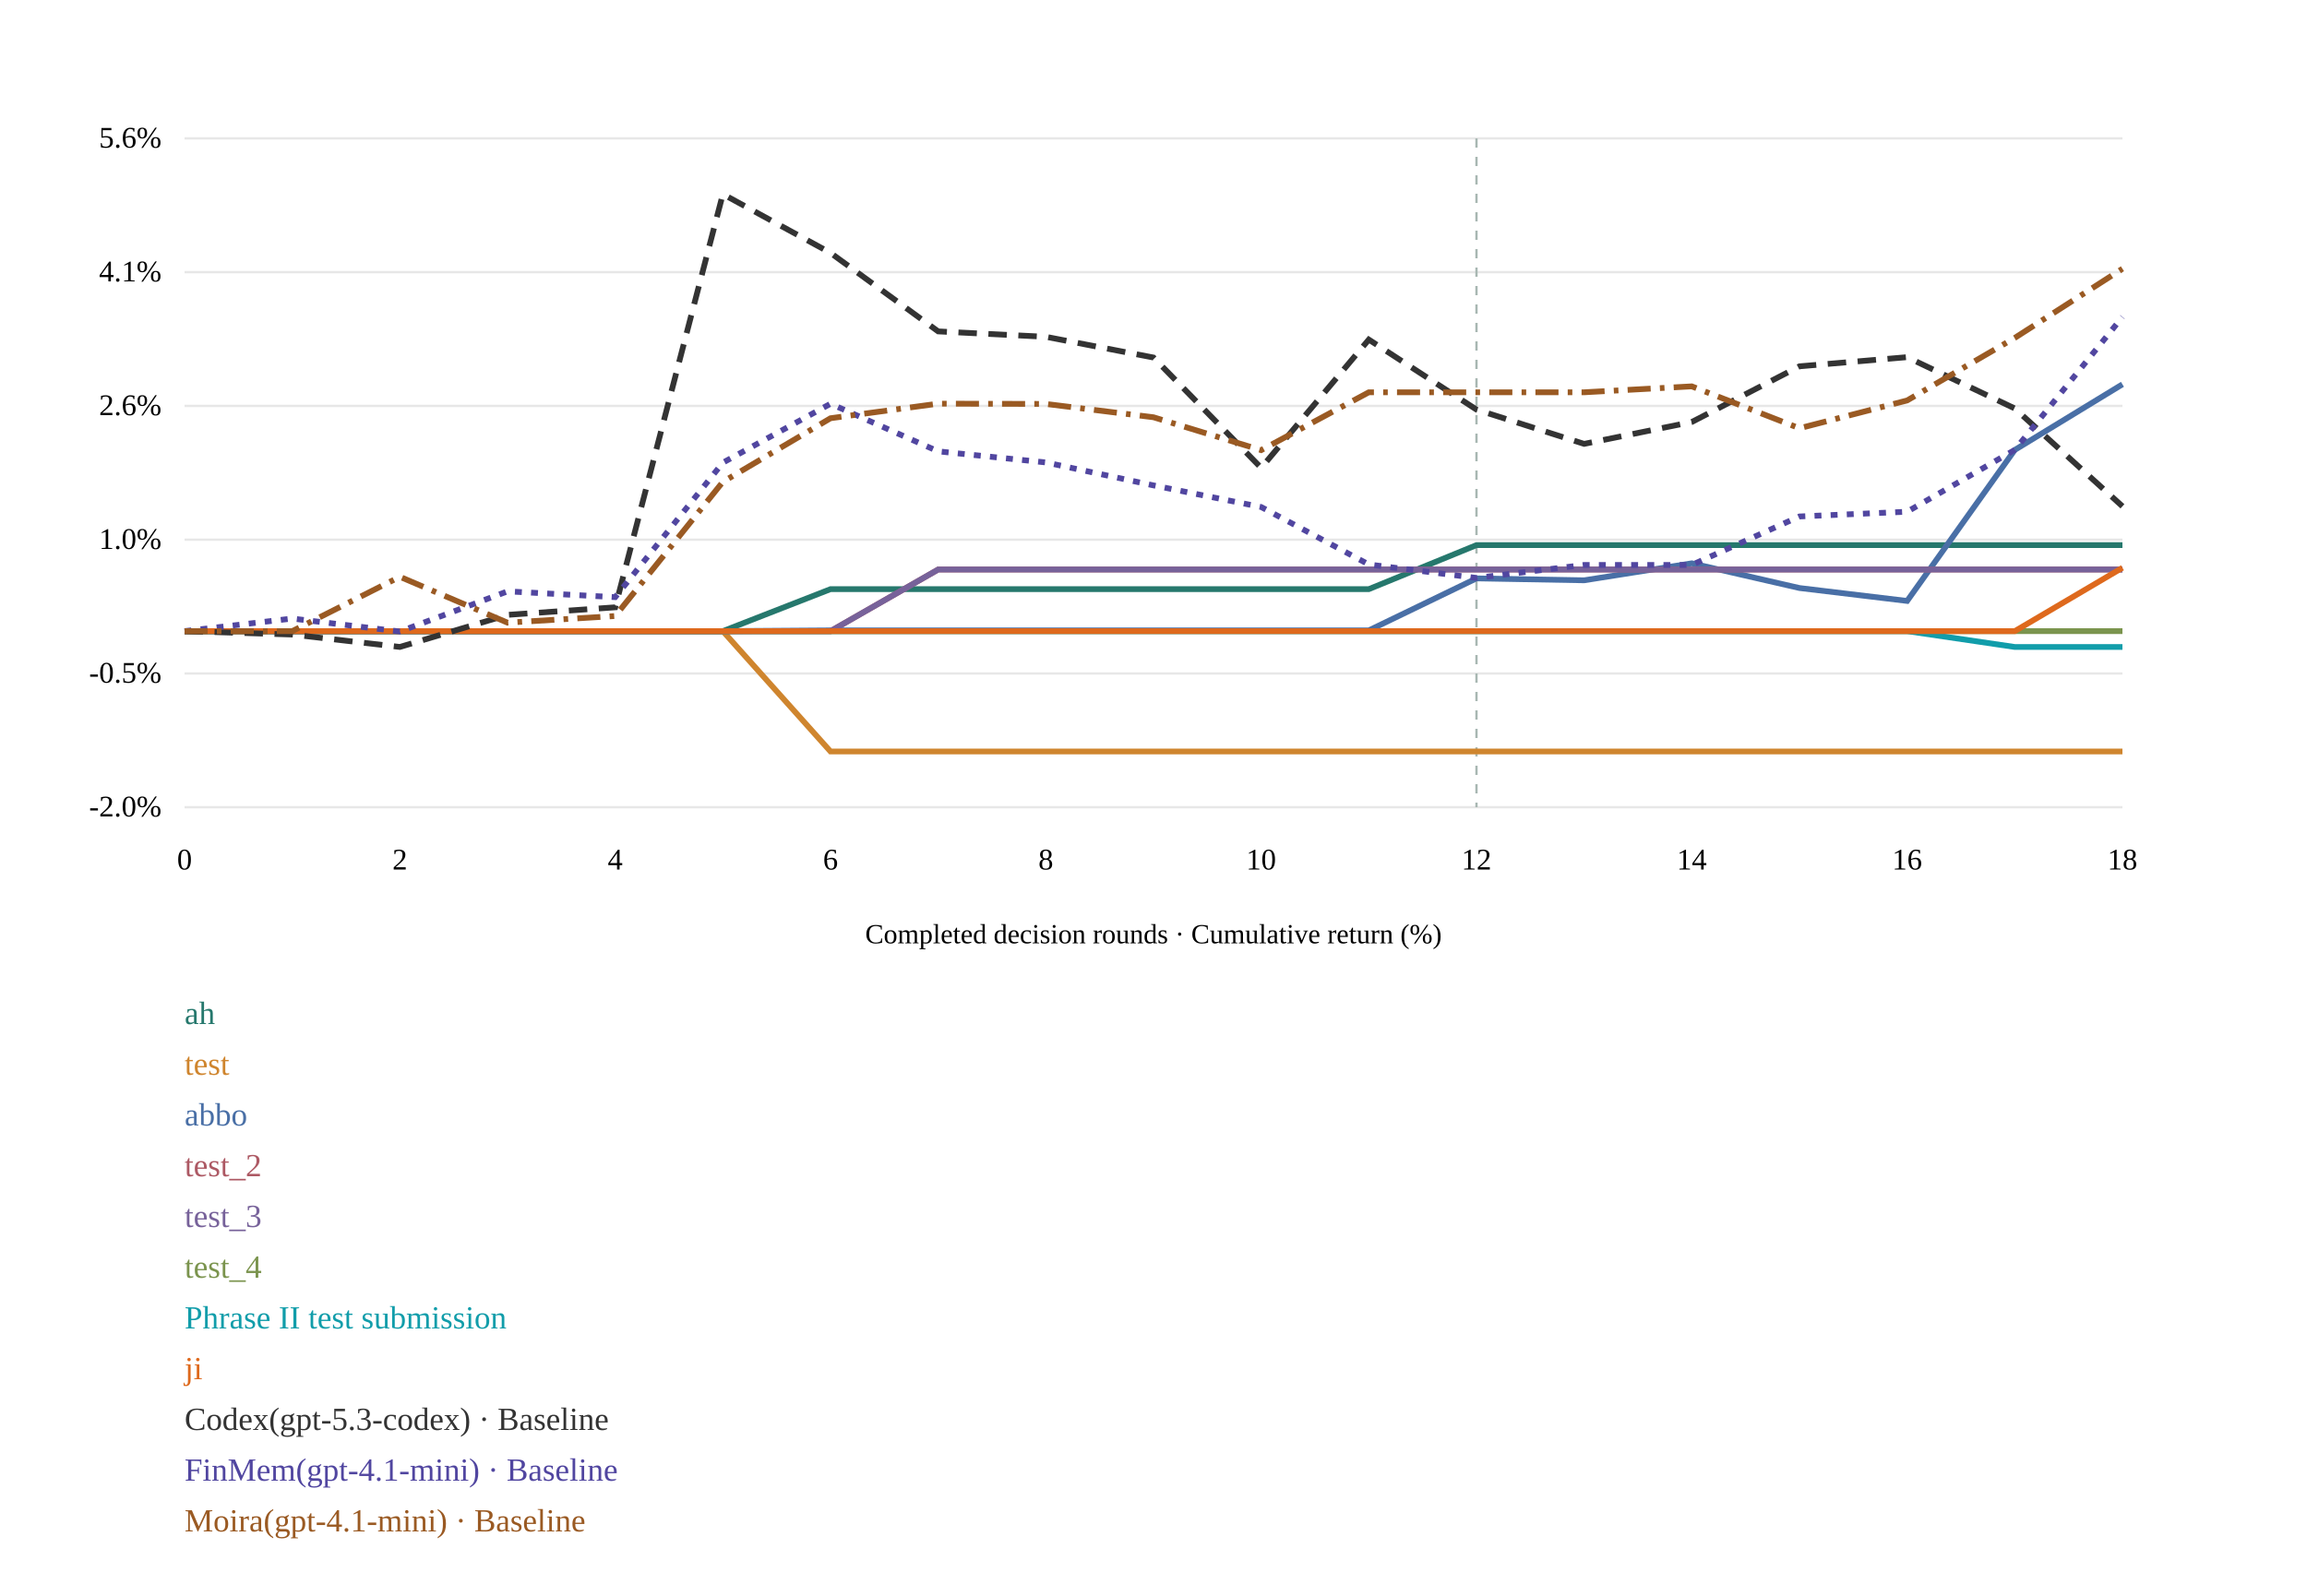
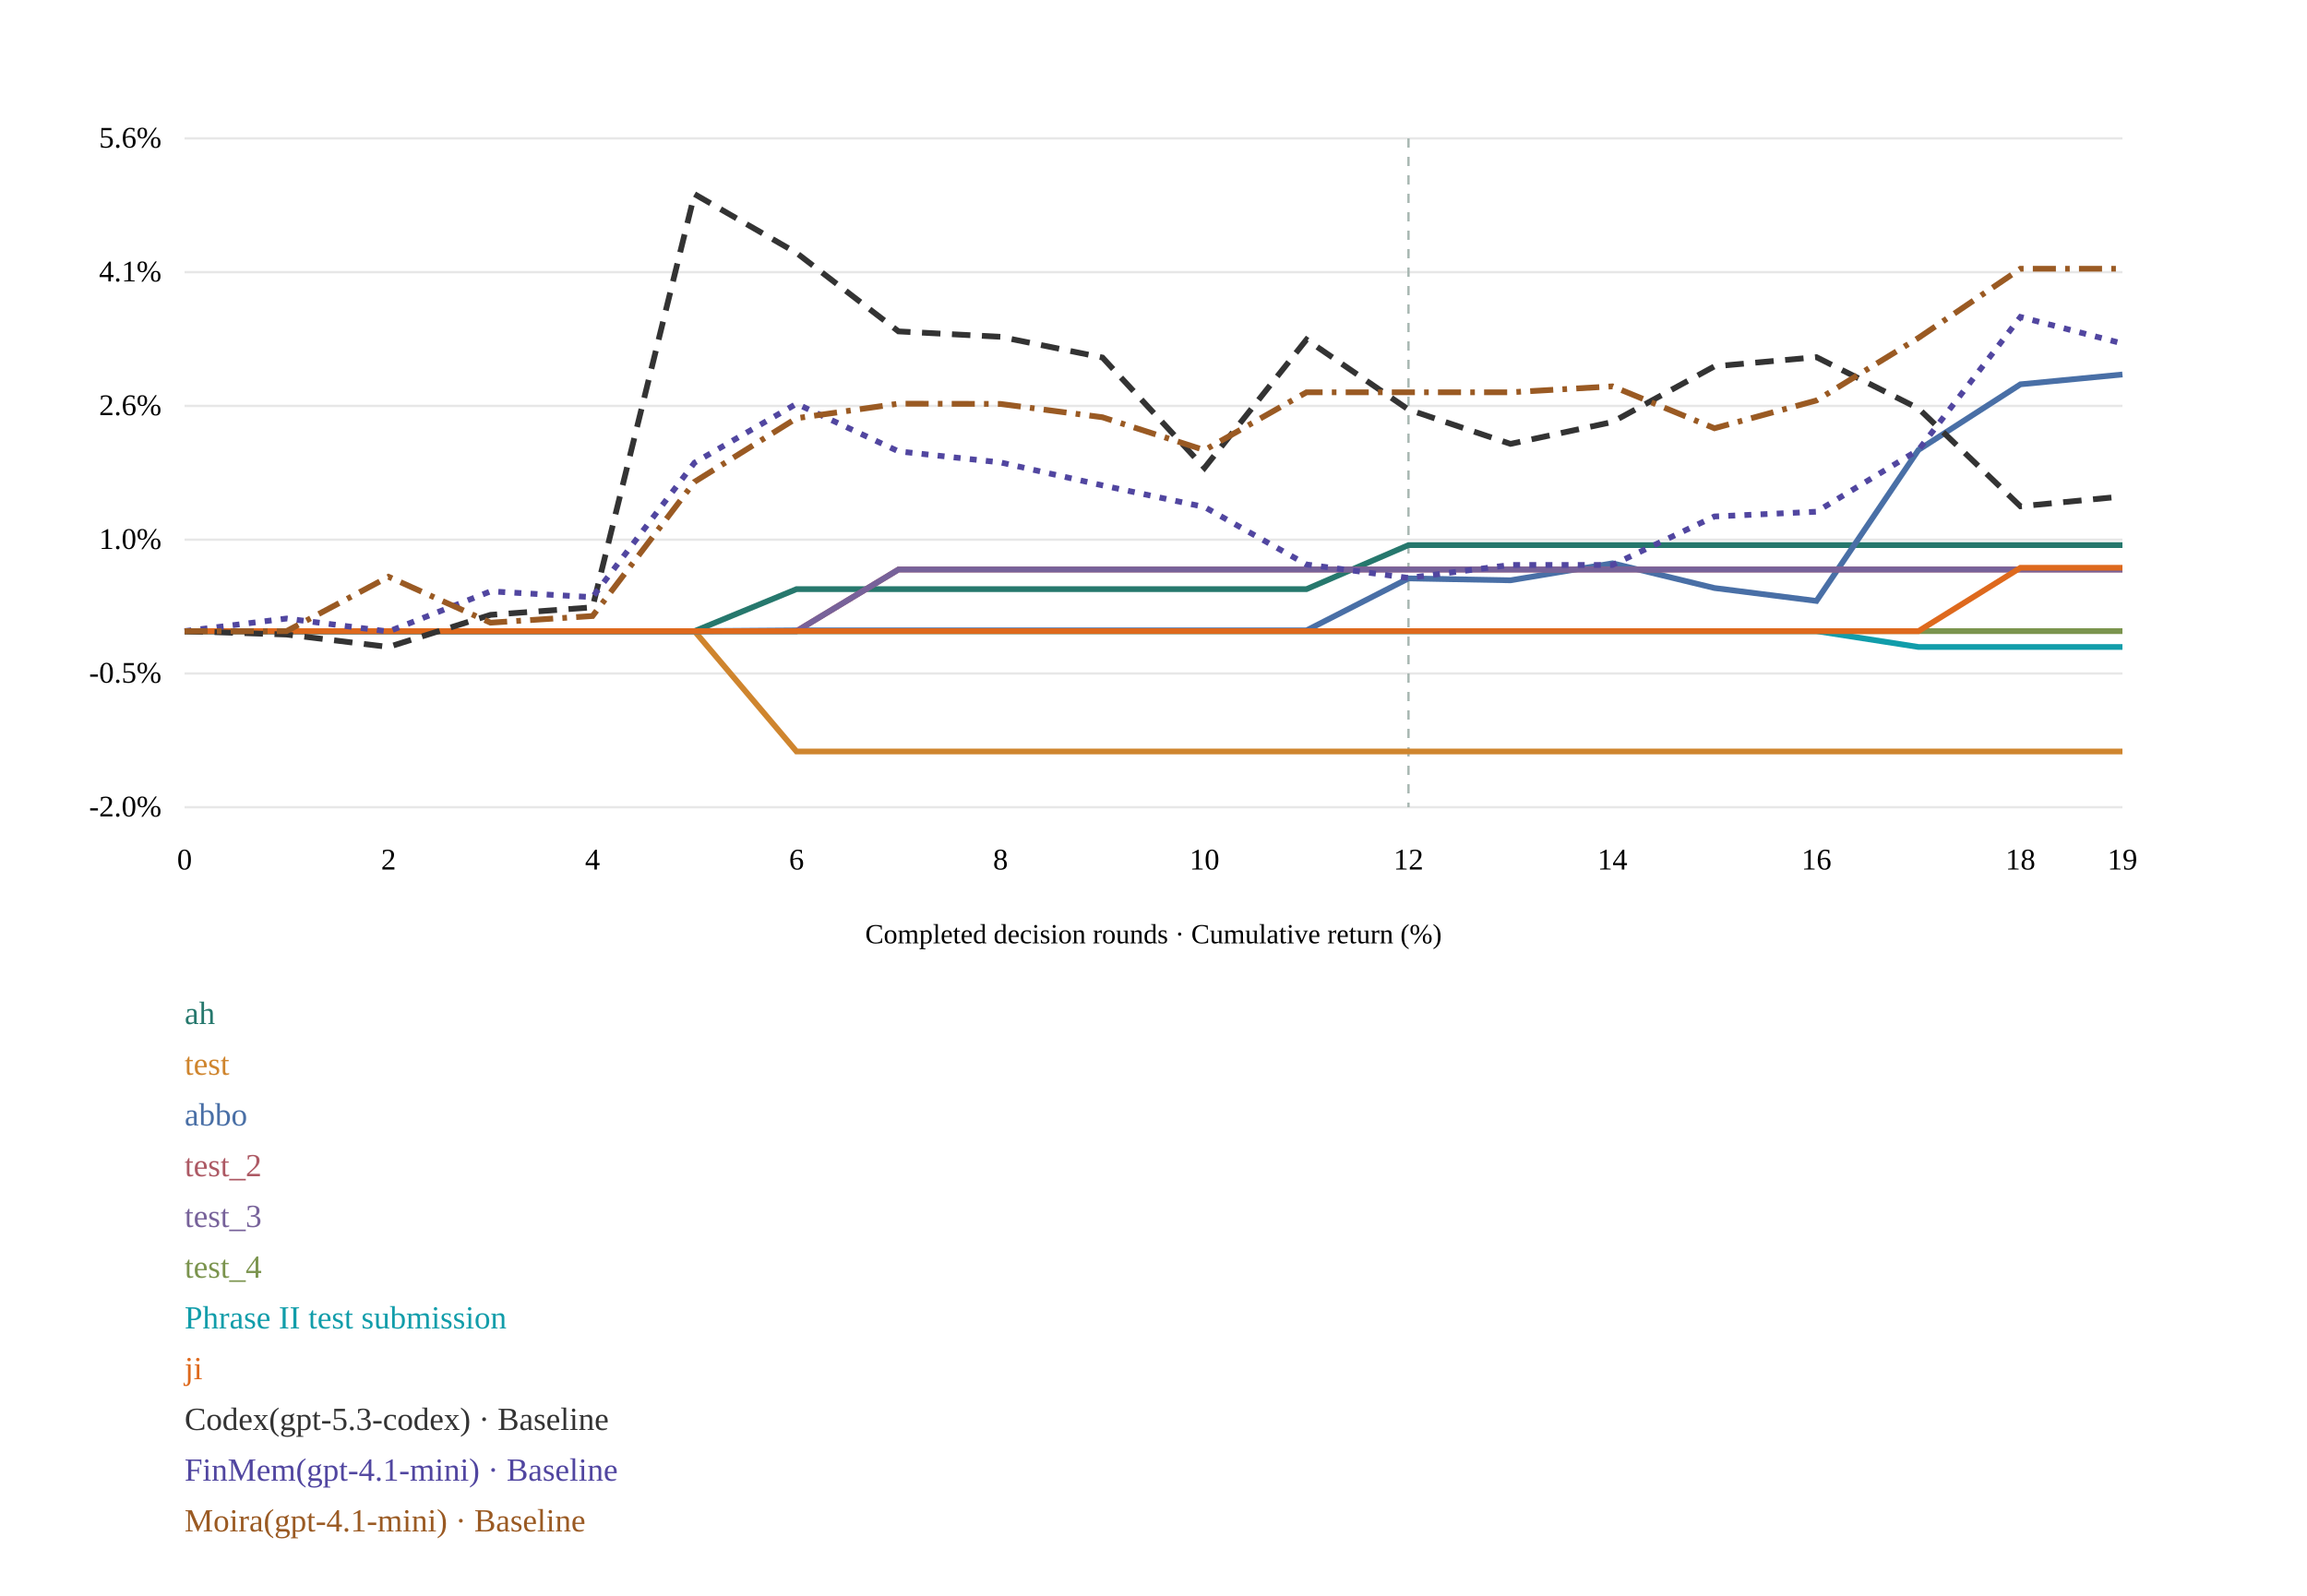
<svg xmlns="http://www.w3.org/2000/svg" viewBox="0 0 1000 692" role="img">
  <rect width="100%" height="100%" fill="white" />
  <path d="M80 350.0H920" stroke="#e7e7e7" />
  <text x="70" y="354.0" text-anchor="end" font-size="13">-2.0%</text>
  <path d="M80 292.0H920" stroke="#e7e7e7" />
  <text x="70" y="296.0" text-anchor="end" font-size="13">-0.5%</text>
  <path d="M80 234.0H920" stroke="#e7e7e7" />
  <text x="70" y="238.0" text-anchor="end" font-size="13">1.0%</text>
  <path d="M80 176.0H920" stroke="#e7e7e7" />
  <text x="70" y="180.0" text-anchor="end" font-size="13">2.6%</text>
  <path d="M80 118.0H920" stroke="#e7e7e7" />
  <text x="70" y="122.0" text-anchor="end" font-size="13">4.1%</text>
  <path d="M80 60H920" stroke="#e7e7e7" />
  <text x="70" y="64" text-anchor="end" font-size="13">5.6%</text>
  <path d="M80 273.646H920" stroke="#aaa" />
  <text x="80.0" y="377" text-anchor="middle" font-size="13">0</text>
-   <text x="173.333" y="377" text-anchor="middle" font-size="13">2</text>
-   <text x="266.667" y="377" text-anchor="middle" font-size="13">4</text>
-   <text x="360.0" y="377" text-anchor="middle" font-size="13">6</text>
-   <text x="453.333" y="377" text-anchor="middle" font-size="13">8</text>
-   <text x="546.667" y="377" text-anchor="middle" font-size="13">10</text>
-   <text x="640.0" y="377" text-anchor="middle" font-size="13">12</text>
-   <text x="733.333" y="377" text-anchor="middle" font-size="13">14</text>
-   <text x="826.667" y="377" text-anchor="middle" font-size="13">16</text>
-   <text x="920.0" y="377" text-anchor="middle" font-size="13">18</text>
-   <path d="M640.0 60V350" stroke="#a8b7b2" stroke-dasharray="4 4" />
+   <text x="168.421" y="377" text-anchor="middle" font-size="13">2</text>
+   <text x="256.842" y="377" text-anchor="middle" font-size="13">4</text>
+   <text x="345.263" y="377" text-anchor="middle" font-size="13">6</text>
+   <text x="433.684" y="377" text-anchor="middle" font-size="13">8</text>
+   <text x="522.105" y="377" text-anchor="middle" font-size="13">10</text>
+   <text x="610.526" y="377" text-anchor="middle" font-size="13">12</text>
+   <text x="698.947" y="377" text-anchor="middle" font-size="13">14</text>
+   <text x="787.368" y="377" text-anchor="middle" font-size="13">16</text>
+   <text x="875.789" y="377" text-anchor="middle" font-size="13">18</text>
+   <text x="920.0" y="377" text-anchor="middle" font-size="13">19</text>
+   <path d="M610.526 60V350" stroke="#a8b7b2" stroke-dasharray="4 4" />
  <text x="500" y="409" text-anchor="middle">Completed decision rounds · Cumulative return (%)</text>
-   <polyline points="80.00,273.65 126.67,273.65 173.33,273.65 220.00,273.65 266.67,273.65 313.33,273.65 360.00,255.44 406.67,255.44 453.33,255.44 500.00,255.44 546.67,255.44 593.33,255.44 640.00,236.35 686.67,236.35 733.33,236.35 780.00,236.35 826.67,236.35 873.33,236.35 920.00,236.35" fill="none" stroke="#26786d" stroke-width="2.5" stroke-dasharray="none" />
+   <polyline points="80.00,273.65 124.21,273.65 168.42,273.65 212.63,273.65 256.84,273.65 301.05,273.65 345.26,255.44 389.47,255.44 433.68,255.44 477.89,255.44 522.11,255.44 566.32,255.44 610.53,236.35 654.74,236.35 698.95,236.35 743.16,236.35 787.37,236.35 831.58,236.35 875.79,236.35 920.00,236.35" fill="none" stroke="#26786d" stroke-width="2.5" stroke-dasharray="none" />
  <text x="80" y="444" fill="#26786d" font-size="14">ah</text>
-   <polyline points="80.00,273.65 126.67,273.65 173.33,273.65 220.00,273.65 266.67,273.65 313.33,273.65 360.00,325.83 406.67,325.83 453.33,325.83 500.00,325.83 546.67,325.83 593.33,325.83 640.00,325.83 686.67,325.83 733.33,325.83 780.00,325.83 826.67,325.83 873.33,325.83 920.00,325.83" fill="none" stroke="#cf852e" stroke-width="2.5" stroke-dasharray="none" />
+   <polyline points="80.00,273.65 124.21,273.65 168.42,273.65 212.63,273.65 256.84,273.65 301.05,273.65 345.26,325.83 389.47,325.83 433.68,325.83 477.89,325.83 522.11,325.83 566.32,325.83 610.53,325.83 654.74,325.83 698.95,325.83 743.16,325.83 787.37,325.83 831.58,325.83 875.79,325.83 920.00,325.83" fill="none" stroke="#cf852e" stroke-width="2.5" stroke-dasharray="none" />
  <text x="80" y="466" fill="#cf852e" font-size="14">test</text>
-   <polyline points="80.00,273.65 126.67,273.65 173.33,273.65 220.00,273.65 266.67,273.65 313.33,273.65 360.00,273.33 406.67,273.33 453.33,273.33 500.00,273.33 546.67,273.33 593.33,273.33 640.00,250.78 686.67,251.61 733.33,244.24 780.00,254.96 826.67,260.56 873.33,195.08 920.00,166.63" fill="none" stroke="#496fa6" stroke-width="2.5" stroke-dasharray="none" />
+   <polyline points="80.00,273.65 124.21,273.65 168.42,273.65 212.63,273.65 256.84,273.65 301.05,273.65 345.26,273.33 389.47,273.33 433.68,273.33 477.89,273.33 522.11,273.33 566.32,273.33 610.53,250.78 654.74,251.61 698.95,244.24 743.16,254.96 787.37,260.56 831.58,195.08 875.79,166.63 920.00,162.37" fill="none" stroke="#496fa6" stroke-width="2.5" stroke-dasharray="none" />
  <text x="80" y="488" fill="#496fa6" font-size="14">abbo</text>
-   <polyline points="80.00,273.65 126.67,273.65 173.33,273.65 220.00,273.65 266.67,273.65 313.33,273.65 360.00,273.65 406.67,246.93 453.33,246.93 500.00,246.93 546.67,246.93 593.33,246.93 640.00,246.93 686.67,246.93 733.33,246.93 780.00,246.93 826.67,246.93 873.33,246.93 920.00,246.93" fill="none" stroke="#ad5964" stroke-width="2.5" stroke-dasharray="none" />
+   <polyline points="80.00,273.65 124.21,273.65 168.42,273.65 212.63,273.65 256.84,273.65 301.05,273.65 345.26,273.65 389.47,246.93 433.68,246.93 477.89,246.93 522.11,246.93 566.32,246.93 610.53,246.93 654.74,246.93 698.95,246.93 743.16,246.93 787.37,246.93 831.58,246.93 875.79,246.93 920.00,246.93" fill="none" stroke="#ad5964" stroke-width="2.5" stroke-dasharray="none" />
  <text x="80" y="510" fill="#ad5964" font-size="14">test_2</text>
-   <polyline points="80.00,273.65 126.67,273.65 173.33,273.65 220.00,273.65 266.67,273.65 313.33,273.65 360.00,273.65 406.67,246.93 453.33,246.93 500.00,246.93 546.67,246.93 593.33,246.93 640.00,246.93 686.67,246.93 733.33,246.93 780.00,246.93 826.67,246.93 873.33,246.93 920.00,246.93" fill="none" stroke="#77629a" stroke-width="2.5" stroke-dasharray="none" />
+   <polyline points="80.00,273.65 124.21,273.65 168.42,273.65 212.63,273.65 256.84,273.65 301.05,273.65 345.26,273.65 389.47,246.93 433.68,246.93 477.89,246.93 522.11,246.93 566.32,246.93 610.53,246.93 654.74,246.93 698.95,246.93 743.16,246.93 787.37,246.93 831.58,246.93 875.79,246.93 920.00,246.93" fill="none" stroke="#77629a" stroke-width="2.5" stroke-dasharray="none" />
  <text x="80" y="532" fill="#77629a" font-size="14">test_3</text>
-   <polyline points="80.00,273.65 126.67,273.65 173.33,273.65 220.00,273.65 266.67,273.65 313.33,273.65 360.00,273.65 406.67,273.65 453.33,273.65 500.00,273.65 546.67,273.65 593.33,273.65 640.00,273.65 686.67,273.65 733.33,273.65 780.00,273.65 826.67,273.65 873.33,273.65 920.00,273.65" fill="none" stroke="#7b944e" stroke-width="2.5" stroke-dasharray="none" />
+   <polyline points="80.00,273.65 124.21,273.65 168.42,273.65 212.63,273.65 256.84,273.65 301.05,273.65 345.26,273.65 389.47,273.65 433.68,273.65 477.89,273.65 522.11,273.65 566.32,273.65 610.53,273.65 654.74,273.65 698.95,273.65 743.16,273.65 787.37,273.65 831.58,273.65 875.79,273.65 920.00,273.65" fill="none" stroke="#7b944e" stroke-width="2.5" stroke-dasharray="none" />
  <text x="80" y="554" fill="#7b944e" font-size="14">test_4</text>
-   <polyline points="80.00,273.65 126.67,273.65 173.33,273.65 220.00,273.65 266.67,273.65 313.33,273.65 360.00,273.65 406.67,273.65 453.33,273.65 500.00,273.65 546.67,273.65 593.33,273.65 640.00,273.65 686.67,273.65 733.33,273.65 780.00,273.65 826.67,273.65 873.33,280.52 920.00,280.52" fill="none" stroke="#119daa" stroke-width="2.5" stroke-dasharray="none" />
+   <polyline points="80.00,273.65 124.21,273.65 168.42,273.65 212.63,273.65 256.84,273.65 301.05,273.65 345.26,273.65 389.47,273.65 433.68,273.65 477.89,273.65 522.11,273.65 566.32,273.65 610.53,273.65 654.74,273.65 698.95,273.65 743.16,273.65 787.37,273.65 831.58,280.52 875.79,280.52 920.00,280.52" fill="none" stroke="#119daa" stroke-width="2.5" stroke-dasharray="none" />
  <text x="80" y="576" fill="#119daa" font-size="14">Phrase II test submission</text>
-   <polyline points="80.00,273.65 126.67,273.65 173.33,273.65 220.00,273.65 266.67,273.65 313.33,273.65 360.00,273.65 406.67,273.65 453.33,273.65 500.00,273.65 546.67,273.65 593.33,273.65 640.00,273.65 686.67,273.65 733.33,273.65 780.00,273.65 826.67,273.65 873.33,273.65 920.00,246.17" fill="none" stroke="#de691d" stroke-width="2.5" stroke-dasharray="none" />
+   <polyline points="80.00,273.65 124.21,273.65 168.42,273.65 212.63,273.65 256.84,273.65 301.05,273.65 345.26,273.65 389.47,273.65 433.68,273.65 477.89,273.65 522.11,273.65 566.32,273.65 610.53,273.65 654.74,273.65 698.95,273.65 743.16,273.65 787.37,273.65 831.58,273.65 875.79,246.17 920.00,246.17" fill="none" stroke="#de691d" stroke-width="2.5" stroke-dasharray="none" />
  <text x="80" y="598" fill="#de691d" font-size="14">ji</text>
-   <polyline points="80.00,273.65 126.67,275.12 173.33,280.51 220.00,266.59 266.67,263.32 313.33,84.17 360.00,109.65 406.67,143.69 453.33,146.03 500.00,155.02 546.67,202.86 593.33,147.24 640.00,177.58 686.67,192.46 733.33,182.97 780.00,158.83 826.67,154.86 873.33,177.10 920.00,219.53" fill="none" stroke="#333" stroke-width="2.5" stroke-dasharray="8 5" />
+   <polyline points="80.00,273.65 124.21,275.12 168.42,280.51 212.63,266.59 256.84,263.32 301.05,84.17 345.26,109.65 389.47,143.69 433.68,146.03 477.89,155.02 522.11,202.86 566.32,147.24 610.53,177.58 654.74,192.46 698.95,182.97 743.16,158.83 787.37,154.86 831.58,177.10 875.79,219.53 920.00,215.26" fill="none" stroke="#333" stroke-width="2.5" stroke-dasharray="8 5" />
  <text x="80" y="620" fill="#333" font-size="14">Codex(gpt-5.3-codex) · Baseline</text>
-   <polyline points="80.00,273.65 126.67,268.19 173.33,273.81 220.00,256.40 266.67,258.92 313.33,200.61 360.00,175.06 406.67,195.70 453.33,200.50 500.00,210.46 546.67,219.83 593.33,244.75 640.00,250.58 686.67,244.95 733.33,244.95 780.00,223.93 826.67,221.88 873.33,195.08 920.00,137.43" fill="none" stroke="#5146a0" stroke-width="2.5" stroke-dasharray="3 4" />
+   <polyline points="80.00,273.65 124.21,268.19 168.42,273.81 212.63,256.40 256.84,258.92 301.05,200.61 345.26,175.06 389.47,195.70 433.68,200.50 477.89,210.46 522.11,219.83 566.32,244.75 610.53,250.58 654.74,244.95 698.95,244.95 743.16,223.93 787.37,221.88 831.58,195.08 875.79,137.43 920.00,148.93" fill="none" stroke="#5146a0" stroke-width="2.5" stroke-dasharray="3 4" />
  <text x="80" y="642" fill="#5146a0" font-size="14">FinMem(gpt-4.1-mini) · Baseline</text>
-   <polyline points="80.00,273.65 126.67,273.65 173.33,250.08 220.00,269.98 266.67,267.10 313.33,208.92 360.00,181.34 406.67,175.02 453.33,175.14 500.00,180.92 546.67,195.17 593.33,170.09 640.00,170.09 686.67,170.09 733.33,167.52 780.00,185.69 826.67,173.63 873.33,146.50 920.00,116.52" fill="none" stroke="#9a5a23" stroke-width="2.5" stroke-dasharray="10 4 2 4" />
+   <polyline points="80.00,273.65 124.21,273.65 168.42,250.08 212.63,269.98 256.84,267.10 301.05,208.92 345.26,181.34 389.47,175.02 433.68,175.14 477.89,180.92 522.11,195.17 566.32,170.09 610.53,170.09 654.74,170.09 698.95,167.52 743.16,185.69 787.37,173.63 831.58,146.50 875.79,116.52 920.00,116.52" fill="none" stroke="#9a5a23" stroke-width="2.5" stroke-dasharray="10 4 2 4" />
  <text x="80" y="664" fill="#9a5a23" font-size="14">Moira(gpt-4.1-mini) · Baseline</text>
</svg>
